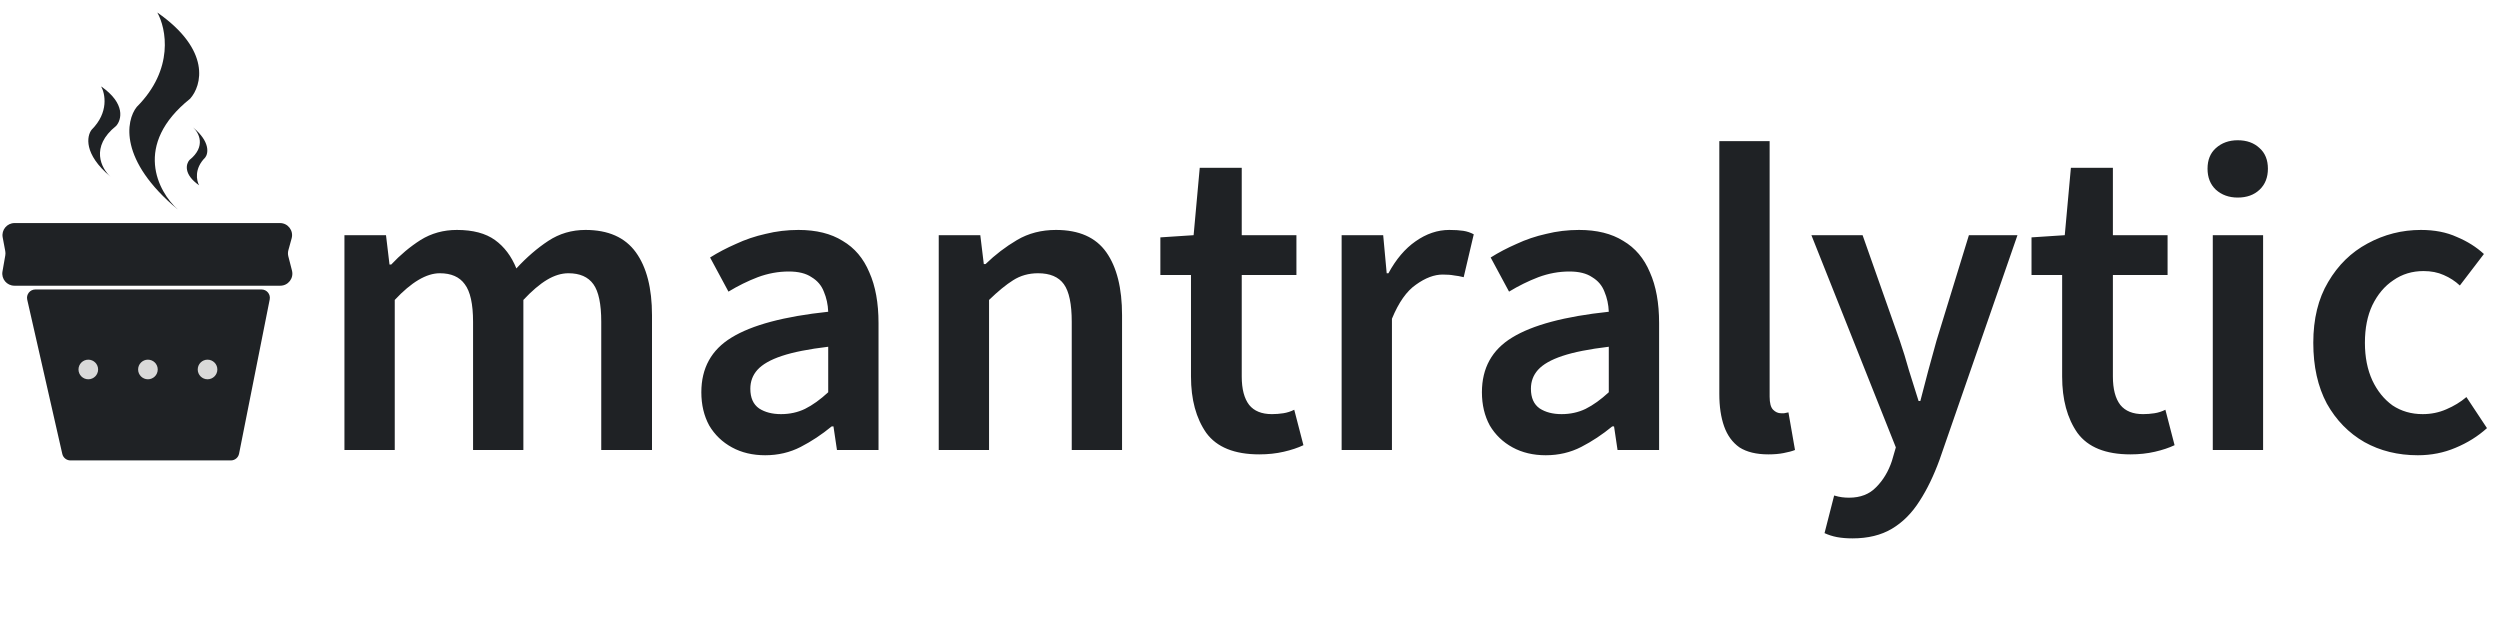
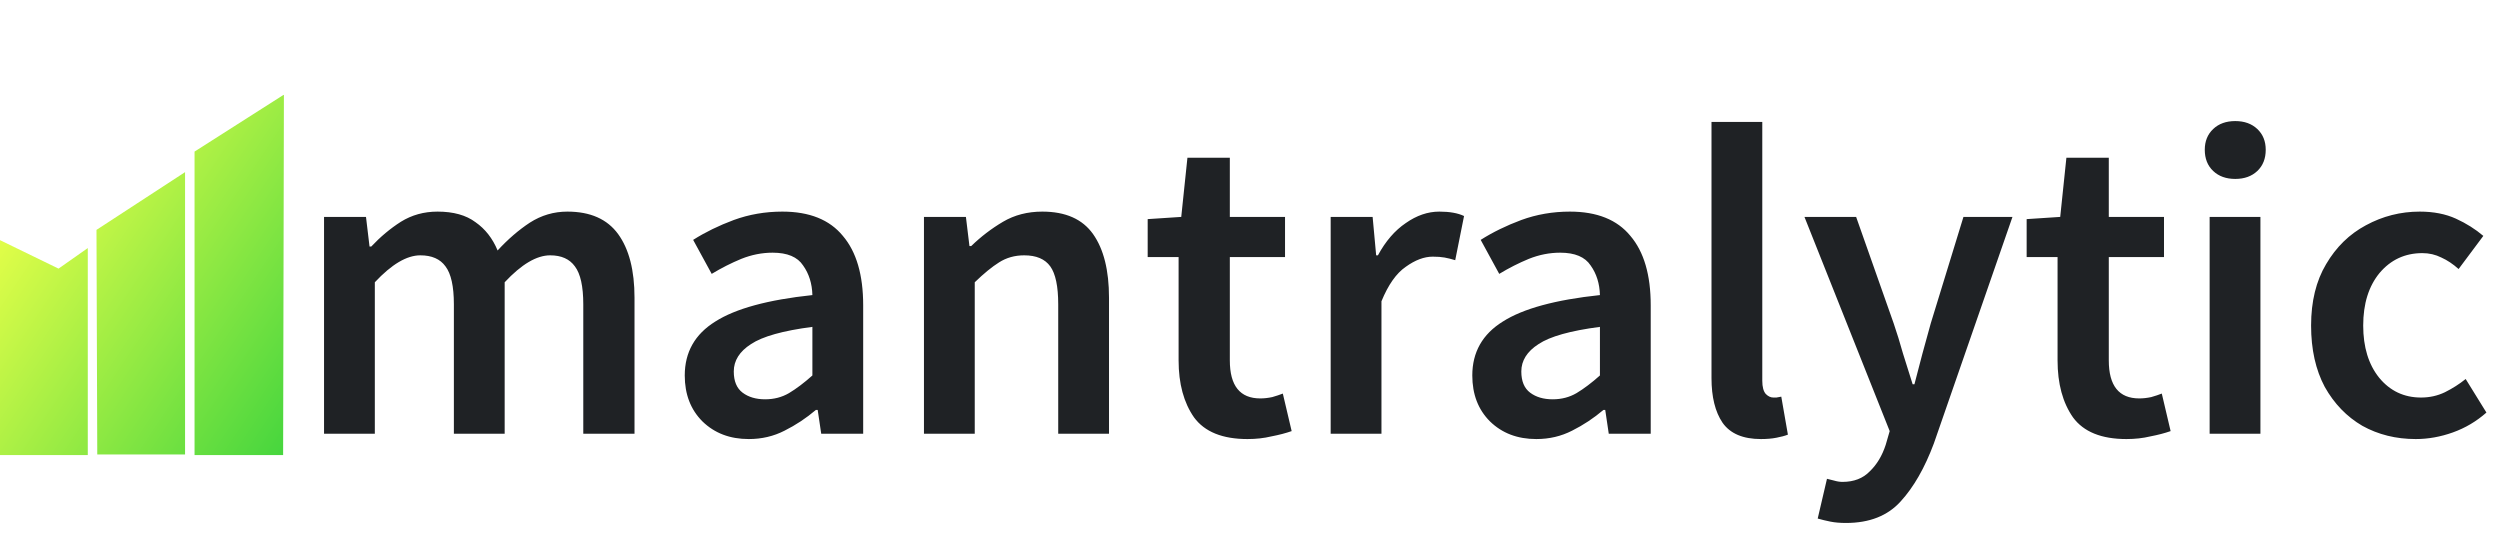
- <svg xmlns="http://www.w3.org/2000/svg" width="600" height="150" viewBox="0 0 600 150" fill="none">
-   <path d="M82.665 108V56.445H92.64L93.48 63.48H93.9C96.07 61.17 98.415 59.21 100.935 57.6C103.525 55.99 106.43 55.185 109.65 55.185C113.5 55.185 116.545 55.99 118.785 57.6C121.025 59.21 122.74 61.485 123.93 64.425C126.38 61.765 128.935 59.56 131.595 57.81C134.255 56.06 137.23 55.185 140.52 55.185C145.98 55.185 150.005 56.97 152.595 60.54C155.185 64.11 156.48 69.15 156.48 75.66V108H144.3V77.235C144.3 72.965 143.67 69.955 142.41 68.205C141.15 66.455 139.155 65.58 136.425 65.58C134.745 65.58 133.03 66.105 131.28 67.155C129.53 68.205 127.64 69.815 125.61 71.985V108H113.535V77.235C113.535 72.965 112.87 69.955 111.54 68.205C110.28 66.455 108.285 65.58 105.555 65.58C102.335 65.58 98.73 67.715 94.74 71.985V108H82.665ZM183.651 109.26C180.641 109.26 177.981 108.63 175.671 107.37C173.361 106.11 171.541 104.36 170.211 102.12C168.951 99.81 168.321 97.15 168.321 94.14C168.321 88.33 170.736 83.955 175.566 81.015C180.466 78.005 188.201 75.94 198.771 74.82C198.701 73.07 198.351 71.46 197.721 69.99C197.161 68.52 196.181 67.365 194.781 66.525C193.451 65.615 191.631 65.16 189.321 65.16C186.801 65.16 184.316 65.615 181.866 66.525C179.486 67.435 177.141 68.59 174.831 69.99L170.421 61.8C172.311 60.61 174.376 59.525 176.616 58.545C178.856 57.495 181.236 56.69 183.756 56.13C186.276 55.5 188.901 55.185 191.631 55.185C195.901 55.185 199.436 56.06 202.236 57.81C205.106 59.49 207.241 62.01 208.641 65.37C210.111 68.66 210.846 72.72 210.846 77.55V108H200.871L200.031 102.33H199.611C197.231 104.29 194.746 105.935 192.156 107.265C189.566 108.595 186.731 109.26 183.651 109.26ZM187.431 99.39C189.531 99.39 191.456 98.97 193.206 98.13C195.026 97.22 196.881 95.89 198.771 94.14V83.22C194.081 83.78 190.371 84.515 187.641 85.425C184.911 86.335 182.951 87.455 181.761 88.785C180.641 90.045 180.081 91.55 180.081 93.3C180.081 95.47 180.781 97.045 182.181 98.025C183.581 98.935 185.331 99.39 187.431 99.39ZM225.297 108V56.445H235.272L236.112 63.375H236.532C238.842 61.135 241.362 59.21 244.092 57.6C246.822 55.99 249.937 55.185 253.437 55.185C258.967 55.185 262.992 56.97 265.512 60.54C268.032 64.11 269.292 69.15 269.292 75.66V108H257.217V77.235C257.217 72.965 256.587 69.955 255.327 68.205C254.067 66.455 252.002 65.58 249.132 65.58C246.892 65.58 244.897 66.14 243.147 67.26C241.467 68.31 239.542 69.885 237.372 71.985V108H225.297ZM302.217 109.05C296.267 109.05 292.032 107.335 289.512 103.905C287.062 100.405 285.837 95.89 285.837 90.36V66H278.487V56.97L286.467 56.445L287.937 40.275H298.017V56.445H311.142V66H298.017V90.36C298.017 93.37 298.612 95.645 299.802 97.185C300.992 98.655 302.812 99.39 305.262 99.39C306.172 99.39 307.082 99.32 307.992 99.18C308.902 99.04 309.777 98.76 310.617 98.34L312.822 106.845C311.492 107.475 309.917 108 308.097 108.42C306.277 108.84 304.317 109.05 302.217 109.05ZM321.991 108V56.445H331.966L332.806 65.58H333.226C335.046 62.22 337.216 59.665 339.736 57.915C342.326 56.095 345.021 55.185 347.821 55.185C349.151 55.185 350.271 55.255 351.181 55.395C352.091 55.535 352.931 55.815 353.701 56.235L351.286 66.525C350.446 66.315 349.676 66.175 348.976 66.105C348.276 65.965 347.366 65.895 346.246 65.895C344.216 65.895 342.081 66.7 339.841 68.31C337.601 69.85 335.676 72.58 334.066 76.5V108H321.991ZM370.99 109.26C367.98 109.26 365.32 108.63 363.01 107.37C360.7 106.11 358.88 104.36 357.55 102.12C356.29 99.81 355.66 97.15 355.66 94.14C355.66 88.33 358.075 83.955 362.905 81.015C367.805 78.005 375.54 75.94 386.11 74.82C386.04 73.07 385.69 71.46 385.06 69.99C384.5 68.52 383.52 67.365 382.12 66.525C380.79 65.615 378.97 65.16 376.66 65.16C374.14 65.16 371.655 65.615 369.205 66.525C366.825 67.435 364.48 68.59 362.17 69.99L357.76 61.8C359.65 60.61 361.715 59.525 363.955 58.545C366.195 57.495 368.575 56.69 371.095 56.13C373.615 55.5 376.24 55.185 378.97 55.185C383.24 55.185 386.775 56.06 389.575 57.81C392.445 59.49 394.58 62.01 395.98 65.37C397.45 68.66 398.185 72.72 398.185 77.55V108H388.21L387.37 102.33H386.95C384.57 104.29 382.085 105.935 379.495 107.265C376.905 108.595 374.07 109.26 370.99 109.26ZM374.77 99.39C376.87 99.39 378.795 98.97 380.545 98.13C382.365 97.22 384.22 95.89 386.11 94.14V83.22C381.42 83.78 377.71 84.515 374.98 85.425C372.25 86.335 370.29 87.455 369.1 88.785C367.98 90.045 367.42 91.55 367.42 93.3C367.42 95.47 368.12 97.045 369.52 98.025C370.92 98.935 372.67 99.39 374.77 99.39ZM424.396 109.05C421.526 109.05 419.216 108.49 417.466 107.37C415.786 106.18 414.561 104.5 413.791 102.33C413.021 100.16 412.636 97.57 412.636 94.56V33.87H424.711V95.19C424.711 96.73 424.991 97.78 425.551 98.34C426.111 98.9 426.741 99.18 427.441 99.18C427.721 99.18 427.966 99.18 428.176 99.18C428.456 99.11 428.806 99.04 429.226 98.97L430.801 108C430.101 108.28 429.191 108.525 428.071 108.735C427.021 108.945 425.796 109.05 424.396 109.05ZM444.607 129.21C443.207 129.21 441.947 129.105 440.827 128.895C439.777 128.685 438.797 128.37 437.887 127.95L440.197 118.92C440.897 119.13 441.527 119.27 442.087 119.34C442.647 119.41 443.207 119.445 443.767 119.445C446.497 119.445 448.667 118.605 450.277 116.925C451.957 115.245 453.217 113.145 454.057 110.625L455.002 107.37L434.737 56.445H447.022L455.947 81.75C456.717 83.99 457.452 86.37 458.152 88.89C458.922 91.34 459.692 93.79 460.462 96.24H460.882C461.512 93.86 462.142 91.445 462.772 88.995C463.472 86.475 464.137 84.06 464.767 81.75L472.537 56.445H484.192L465.502 110.31C464.102 114.16 462.492 117.485 460.672 120.285C458.852 123.155 456.647 125.36 454.057 126.9C451.467 128.44 448.317 129.21 444.607 129.21ZM511.294 109.05C505.344 109.05 501.109 107.335 498.589 103.905C496.139 100.405 494.914 95.89 494.914 90.36V66H487.564V56.97L495.544 56.445L497.014 40.275H507.094V56.445H520.219V66H507.094V90.36C507.094 93.37 507.689 95.645 508.879 97.185C510.069 98.655 511.889 99.39 514.339 99.39C515.249 99.39 516.159 99.32 517.069 99.18C517.979 99.04 518.854 98.76 519.694 98.34L521.899 106.845C520.569 107.475 518.994 108 517.174 108.42C515.354 108.84 513.394 109.05 511.294 109.05ZM531.068 108V56.445H543.143V108H531.068ZM537.053 47.415C534.953 47.415 533.203 46.785 531.803 45.525C530.473 44.265 529.808 42.585 529.808 40.485C529.808 38.385 530.473 36.74 531.803 35.55C533.203 34.29 534.953 33.66 537.053 33.66C539.223 33.66 540.973 34.29 542.303 35.55C543.633 36.74 544.298 38.385 544.298 40.485C544.298 42.585 543.633 44.265 542.303 45.525C540.973 46.785 539.223 47.415 537.053 47.415ZM580.284 109.26C575.524 109.26 571.254 108.21 567.474 106.11C563.694 103.94 560.684 100.86 558.444 96.87C556.274 92.81 555.189 87.945 555.189 82.275C555.189 76.535 556.379 71.67 558.759 67.68C561.139 63.62 564.289 60.54 568.209 58.44C572.199 56.27 576.469 55.185 581.019 55.185C584.309 55.185 587.179 55.745 589.629 56.865C592.149 57.915 594.319 59.28 596.139 60.96L590.364 68.52C589.244 67.47 587.949 66.63 586.479 66C585.079 65.37 583.469 65.055 581.649 65.055C578.919 65.055 576.504 65.79 574.404 67.26C572.304 68.66 570.624 70.655 569.364 73.245C568.174 75.765 567.579 78.775 567.579 82.275C567.579 85.705 568.174 88.715 569.364 91.305C570.554 93.825 572.164 95.82 574.194 97.29C576.294 98.69 578.709 99.39 581.439 99.39C583.469 99.39 585.359 99.005 587.109 98.235C588.929 97.465 590.539 96.485 591.939 95.295L596.874 102.75C594.704 104.71 592.184 106.285 589.314 107.475C586.514 108.665 583.504 109.26 580.284 109.26Z" fill="#1F2225" />
-   <path d="M32.824 25.657C41.887 16.594 39.884 6.776 37.75 3C50.753 12.063 48.422 20.568 45.63 23.687C31.839 34.72 37.914 46.016 42.675 50.285C28.49 38.464 30.197 28.941 32.824 25.657Z" fill="#1F2225" />
-   <path d="M22.008 31.116C26.162 26.962 25.244 22.462 24.266 20.732C30.226 24.886 29.157 28.784 27.878 30.213C21.557 35.27 24.341 40.447 26.523 42.404C20.022 36.986 20.804 32.621 22.008 31.116Z" fill="#1F2225" />
-   <path d="M49.237 37.818C46.574 40.481 47.162 43.366 47.789 44.475C43.969 41.813 44.654 39.314 45.474 38.397C49.526 35.156 47.741 31.837 46.342 30.583C50.51 34.056 50.008 36.854 49.237 37.818Z" fill="#1F2225" />
-   <path d="M0.644 56.967C0.309 55.184 1.677 53.535 3.492 53.535H67.2C69.113 53.535 70.502 55.356 69.994 57.201L69.214 60.038C69.08 60.525 69.076 61.037 69.201 61.525L70.077 64.952C70.546 66.785 69.162 68.569 67.27 68.569H3.447C1.648 68.569 0.283 66.945 0.592 65.173L1.268 61.297C1.328 60.955 1.326 60.605 1.262 60.265L0.644 56.967Z" fill="#1F2225" />
-   <path d="M6.533 71.918C6.248 70.666 7.2 69.474 8.483 69.474H62.77C64.031 69.474 64.977 70.627 64.732 71.864L57.376 108.89C57.19 109.826 56.368 110.5 55.414 110.5H16.902C15.968 110.5 15.159 109.854 14.951 108.943L6.533 71.918Z" fill="#1F2225" />
-   <circle cx="21.192" cy="88.674" r="2.355" fill="#D9D9D9" />
-   <circle cx="35.501" cy="88.674" r="2.355" fill="#D9D9D9" />
-   <circle cx="49.81" cy="88.674" r="2.355" fill="#D9D9D9" />
+ <svg xmlns="http://www.w3.org/2000/svg" width="317" height="70" viewBox="0 0 317 70" fill="none">
+   <mask id="mask0_10_2" style="mask-type:alpha" maskUnits="userSpaceOnUse" x="0" y="12" width="36" height="46">
+     <path d="M0 57.727V30.451L7.421 34.061L11.131 31.454V57.727H0Z" fill="black" />
+     <path d="M23.465 21.827L12.234 29.148L12.334 57.627H23.465V21.827Z" fill="black" />
+     <path d="M24.669 19.22L36 12L35.9 57.727H24.669V19.22Z" fill="black" />
+   </mask>
+   <g mask="url(#mask0_10_2)">
+     <rect y="57.727" width="45.727" height="36.1" transform="rotate(-90 0 57.727)" fill="url(#paint0_linear_10_2)" />
+   </g>
+   <path d="M41.088 55V27.504H46.408L46.856 31.256H47.08C48.237 30.024 49.488 28.979 50.832 28.12C52.213 27.261 53.763 26.832 55.48 26.832C57.496 26.832 59.101 27.28 60.296 28.176C61.528 29.035 62.461 30.229 63.096 31.76C64.403 30.341 65.765 29.165 67.184 28.232C68.64 27.299 70.227 26.832 71.944 26.832C74.856 26.832 77.003 27.784 78.384 29.688C79.765 31.592 80.456 34.28 80.456 37.752V55H73.96V38.592C73.96 36.315 73.605 34.709 72.896 33.776C72.224 32.843 71.179 32.376 69.76 32.376C68.043 32.376 66.12 33.515 63.992 35.792V55H57.552V38.592C57.552 36.315 57.197 34.709 56.488 33.776C55.816 32.843 54.752 32.376 53.296 32.376C51.579 32.376 49.656 33.515 47.528 35.792V55H41.088ZM94.947 55.672C92.558 55.672 90.598 54.925 89.067 53.432C87.574 51.939 86.827 49.997 86.827 47.608C86.827 44.659 88.115 42.381 90.691 40.776C93.267 39.133 97.374 38.013 103.011 37.416C102.974 35.96 102.582 34.709 101.835 33.664C101.126 32.581 99.838 32.04 97.971 32.04C96.627 32.04 95.302 32.301 93.995 32.824C92.726 33.347 91.475 33.981 90.243 34.728L87.891 30.416C89.422 29.445 91.139 28.605 93.043 27.896C94.985 27.187 97.038 26.832 99.203 26.832C102.638 26.832 105.195 27.859 106.875 29.912C108.593 31.928 109.451 34.859 109.451 38.704V55H104.131L103.683 51.976H103.459C102.227 53.021 100.902 53.899 99.483 54.608C98.102 55.317 96.59 55.672 94.947 55.672ZM97.019 50.632C98.139 50.632 99.147 50.371 100.043 49.848C100.977 49.288 101.966 48.541 103.011 47.608V41.448C99.278 41.933 96.683 42.661 95.227 43.632C93.771 44.565 93.043 45.723 93.043 47.104C93.043 48.336 93.417 49.232 94.163 49.792C94.91 50.352 95.862 50.632 97.019 50.632ZM117.158 55V27.504H122.478L122.926 31.2H123.15C124.382 30.005 125.726 28.979 127.182 28.12C128.638 27.261 130.3 26.832 132.166 26.832C135.116 26.832 137.262 27.784 138.606 29.688C139.95 31.592 140.622 34.28 140.622 37.752V55H134.182V38.592C134.182 36.315 133.846 34.709 133.174 33.776C132.502 32.843 131.401 32.376 129.87 32.376C128.676 32.376 127.612 32.675 126.678 33.272C125.782 33.832 124.756 34.672 123.598 35.792V55H117.158ZM158.182 55.672C155.009 55.672 152.75 54.757 151.406 52.928C150.1 51.061 149.446 48.653 149.446 45.704V32.6H145.526V27.784L149.782 27.504L150.566 20H155.942V27.504H162.942V32.6H155.942V45.704C155.942 48.915 157.23 50.52 159.806 50.52C160.292 50.52 160.796 50.464 161.318 50.352C161.841 50.203 162.289 50.053 162.662 49.904L163.782 54.664C163.036 54.925 162.177 55.149 161.206 55.336C160.273 55.56 159.265 55.672 158.182 55.672ZM168.729 55V27.504H174.049L174.497 32.376H174.721C175.691 30.584 176.867 29.221 178.249 28.288C179.63 27.317 181.049 26.832 182.505 26.832C183.811 26.832 184.857 27.019 185.641 27.392L184.521 32.992C184.035 32.843 183.587 32.731 183.177 32.656C182.766 32.581 182.262 32.544 181.665 32.544C180.582 32.544 179.443 32.973 178.249 33.832C177.054 34.653 176.027 36.109 175.169 38.2V55H168.729ZM194.807 55.672C192.417 55.672 190.457 54.925 188.927 53.432C187.433 51.939 186.687 49.997 186.687 47.608C186.687 44.659 187.975 42.381 190.551 40.776C193.127 39.133 197.233 38.013 202.871 37.416C202.833 35.96 202.441 34.709 201.695 33.664C200.985 32.581 199.697 32.04 197.831 32.04C196.487 32.04 195.161 32.301 193.855 32.824C192.585 33.347 191.335 33.981 190.103 34.728L187.751 30.416C189.281 29.445 190.999 28.605 192.903 27.896C194.844 27.187 196.897 26.832 199.063 26.832C202.497 26.832 205.055 27.859 206.735 29.912C208.452 31.928 209.311 34.859 209.311 38.704V55H203.991L203.543 51.976H203.319C202.087 53.021 200.761 53.899 199.343 54.608C197.961 55.317 196.449 55.672 194.807 55.672ZM196.879 50.632C197.999 50.632 199.007 50.371 199.903 49.848C200.836 49.288 201.825 48.541 202.871 47.608V41.448C199.137 41.933 196.543 42.661 195.087 43.632C193.631 44.565 192.903 45.723 192.903 47.104C192.903 48.336 193.276 49.232 194.023 49.792C194.769 50.352 195.721 50.632 196.879 50.632ZM223.29 55.672C221.012 55.672 219.388 54.981 218.418 53.6C217.484 52.219 217.018 50.333 217.018 47.944V15.464H223.458V48.28C223.458 49.064 223.607 49.624 223.906 49.96C224.204 50.259 224.522 50.408 224.858 50.408C225.007 50.408 225.138 50.408 225.25 50.408C225.399 50.371 225.604 50.333 225.866 50.296L226.706 55.112C226.332 55.261 225.847 55.392 225.25 55.504C224.69 55.616 224.036 55.672 223.29 55.672ZM234.069 66.312C233.322 66.312 232.669 66.256 232.109 66.144C231.549 66.032 231.007 65.901 230.485 65.752L231.661 60.712C231.922 60.787 232.221 60.861 232.557 60.936C232.93 61.048 233.285 61.104 233.621 61.104C235.077 61.104 236.234 60.656 237.093 59.76C237.989 58.901 238.661 57.781 239.109 56.4L239.613 54.664L228.805 27.504H235.357L240.117 41C240.527 42.195 240.919 43.464 241.293 44.808C241.703 46.115 242.114 47.421 242.525 48.728H242.749C243.085 47.459 243.421 46.171 243.757 44.864C244.13 43.52 244.485 42.232 244.821 41L248.965 27.504H255.181L245.213 56.232C244.055 59.331 242.655 61.776 241.013 63.568C239.37 65.397 237.055 66.312 234.069 66.312ZM269.635 55.672C266.462 55.672 264.203 54.757 262.859 52.928C261.553 51.061 260.899 48.653 260.899 45.704V32.6H256.979V27.784L261.235 27.504L262.019 20H267.395V27.504H274.395V32.6H267.395V45.704C267.395 48.915 268.683 50.52 271.259 50.52C271.745 50.52 272.249 50.464 272.771 50.352C273.294 50.203 273.742 50.053 274.115 49.904L275.235 54.664C274.489 54.925 273.63 55.149 272.659 55.336C271.726 55.56 270.718 55.672 269.635 55.672ZM280.182 55V27.504H286.622V55H280.182ZM283.43 22.688C282.272 22.688 281.339 22.352 280.63 21.68C279.92 21.008 279.566 20.112 279.566 18.992C279.566 17.909 279.92 17.032 280.63 16.36C281.339 15.688 282.272 15.352 283.43 15.352C284.587 15.352 285.52 15.688 286.23 16.36C286.939 17.032 287.294 17.909 287.294 18.992C287.294 20.112 286.939 21.008 286.23 21.68C285.52 22.352 284.587 22.688 283.43 22.688ZM306.318 55.672C303.817 55.672 301.558 55.112 299.542 53.992C297.563 52.835 295.977 51.192 294.782 49.064C293.625 46.899 293.046 44.304 293.046 41.28C293.046 38.219 293.681 35.624 294.95 33.496C296.219 31.331 297.899 29.688 299.99 28.568C302.118 27.411 304.395 26.832 306.822 26.832C308.577 26.832 310.107 27.131 311.414 27.728C312.721 28.325 313.878 29.053 314.886 29.912L311.75 34.112C311.041 33.477 310.313 32.992 309.566 32.656C308.819 32.283 308.017 32.096 307.158 32.096C304.955 32.096 303.145 32.936 301.726 34.616C300.345 36.296 299.654 38.517 299.654 41.28C299.654 44.005 300.326 46.208 301.67 47.888C303.051 49.568 304.825 50.408 306.99 50.408C308.073 50.408 309.081 50.184 310.014 49.736C310.985 49.251 311.862 48.691 312.646 48.056L315.278 52.312C314.009 53.432 312.59 54.272 311.022 54.832C309.454 55.392 307.886 55.672 306.318 55.672Z" fill="#1F2225" />
+   <defs>
+     <linearGradient id="paint0_linear_10_2" x1="24.769" y1="54.318" x2="-5.273" y2="99.227" gradientUnits="userSpaceOnUse">
+       <stop stop-color="#E6FF49" />
+       <stop offset="1" stop-color="#2CCF3C" />
+     </linearGradient>
+   </defs>
</svg>
